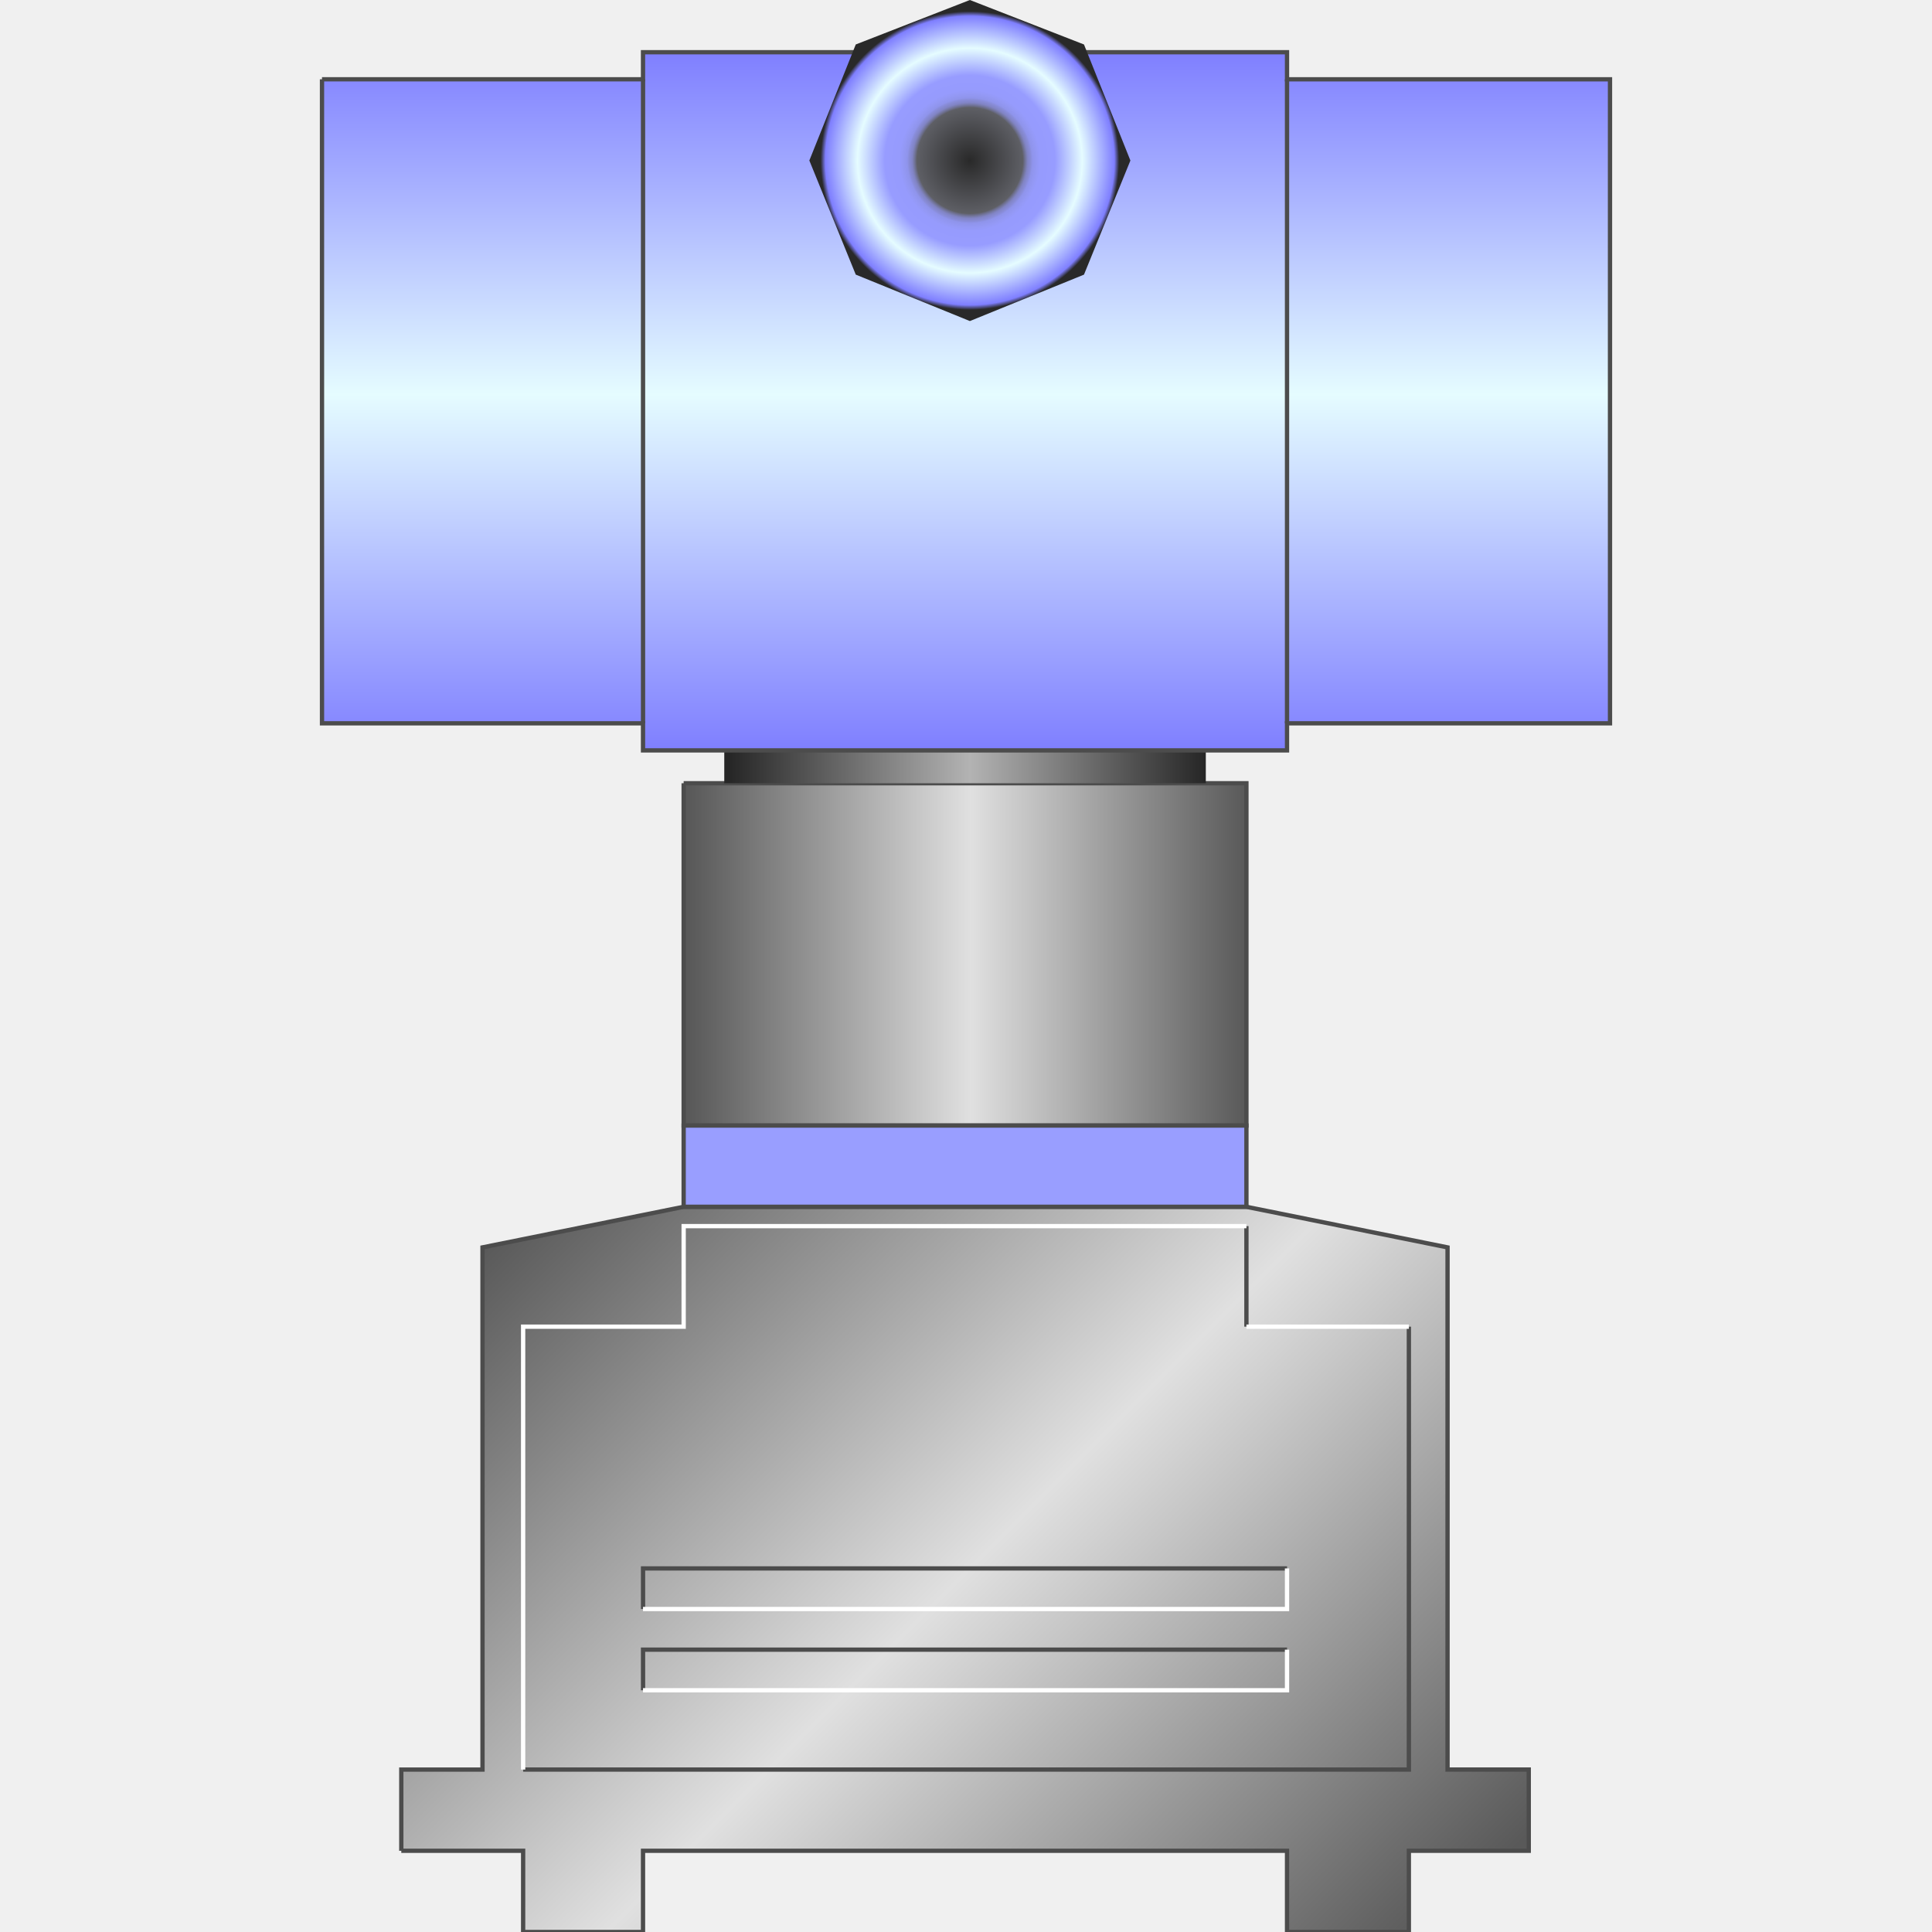
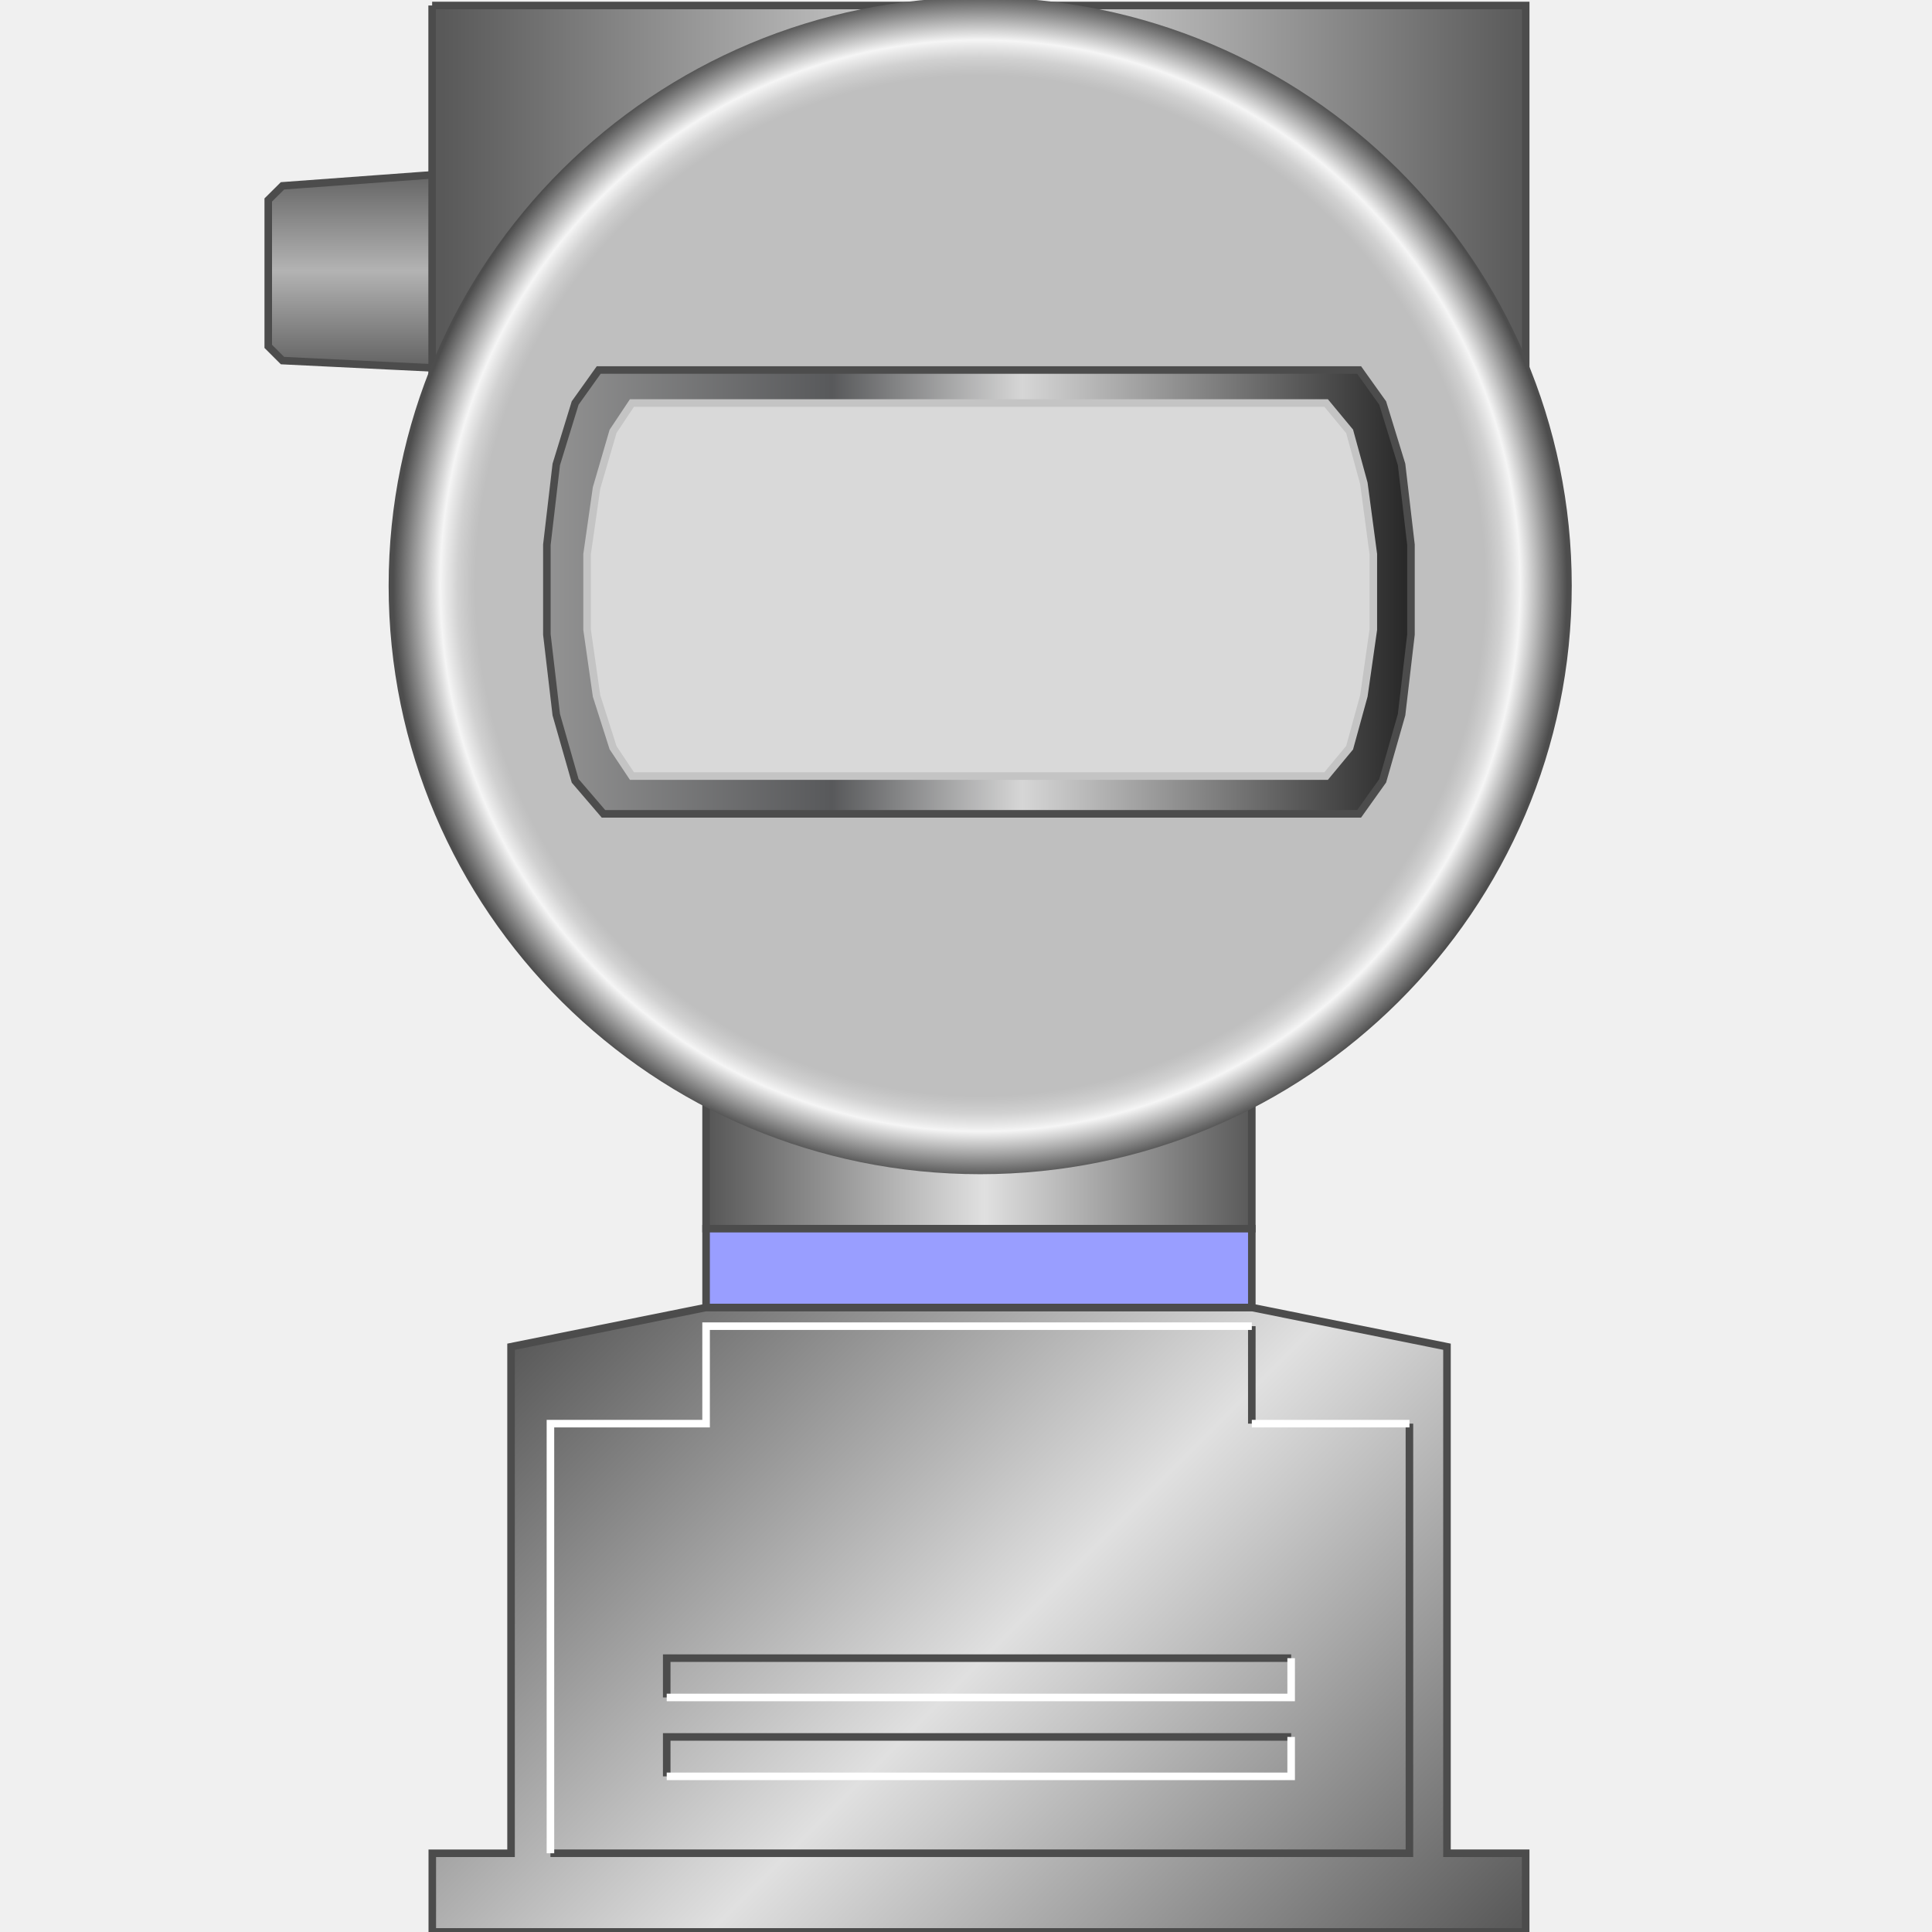
- <svg xmlns="http://www.w3.org/2000/svg" version="1.1" width="64px" height="64px" viewBox="0 0 75.002 112.5" enable-background="new 0 0 75.002 112.5" xml:space="preserve">
-   <g id="Group_Transmitter_Support">
-     <linearGradient id="SVGID_1_" gradientUnits="userSpaceOnUse" x1="61.459" y1="116.583" x2="13.43" y2="68.554">
-       <stop offset="0.01" style="stop-color:#595959" />
-       <stop offset="0.51" style="stop-color:#E0E0E0" />
-       <stop offset="1" style="stop-color:#595959" />
-     </linearGradient>
-     <path fill="url(#SVGID_1_)" stroke="#4C4C4C" stroke-width="0.25" d="M4.618,107.771v-4.729h4.729V72.635l11.712-2.363H53.83   l11.711,2.363v30.406h4.729v4.729h-6.981v4.729h-7.095v-4.729h-37.5v4.729h-6.981v-4.729H4.618V107.771z" />
-     <path fill="none" stroke="#4C4C4C" stroke-width="0.25" d="M53.83,71.396v5.854" />
-     <path fill="none" stroke="#4C4C4C" stroke-width="0.25" d="M63.289,77.252v25.789H11.713" />
-     <path fill="none" stroke="#4C4C4C" stroke-width="0.25" d="M18.695,98.424v-2.365h37.5" />
-     <path fill="none" stroke="#4C4C4C" stroke-width="0.25" d="M18.695,93.693v-2.364h37.5" />
-     <path fill="none" stroke="#FFFFFF" stroke-width="0.25" d="M56.194,96.059v2.365h-37.5" />
-     <path fill="none" stroke="#FFFFFF" stroke-width="0.25" d="M56.194,91.329v2.364h-37.5" />
-     <path fill="none" stroke="#FFFFFF" stroke-width="0.25" d="M53.83,77.252h9.459" />
-     <path fill="none" stroke="#FFFFFF" stroke-width="0.25" d="M11.713,103.041V77.252h9.347v-5.855h32.77" />
-   </g>
-   <g id="Group_Holder">
-     <linearGradient id="SVGID_2_" gradientUnits="userSpaceOnUse" x1="21.06" y1="55.574" x2="53.83" y2="55.574">
-       <stop offset="0.01" style="stop-color:#595959" />
-       <stop offset="0.51" style="stop-color:#E0E0E0" />
-       <stop offset="1" style="stop-color:#595959" />
-     </linearGradient>
-     <path fill="url(#SVGID_2_)" stroke="#4C4C4C" stroke-width="0.25" d="M21.06,45.608h32.77v19.933H21.06V45.608" />
-     <linearGradient id="SVGID_3_" gradientUnits="userSpaceOnUse" x1="23.425" y1="43.862" x2="51.465" y2="43.862">
-       <stop offset="0.01" style="stop-color:#262626" />
-       <stop offset="0.51" style="stop-color:#B3B3B3" />
-       <stop offset="1" style="stop-color:#262626" />
-     </linearGradient>
-     <path fill="url(#SVGID_3_)" d="M23.425,45.608h28.04v-3.491h-28.04V45.608z" />
-   </g>
-   <g id="Group_Blue_Layer">
-     <path fill="#999EFF" stroke="#4C4C4C" stroke-width="0.25" d="M21.06,65.541h32.77v4.729H21.06V65.541z" />
-   </g>
-   <g id="Group_Port">
-     <linearGradient id="SVGID_4_" gradientUnits="userSpaceOnUse" x1="37.502" y1="43.695" x2="37.502" y2="3.041">
-       <stop offset="0" style="stop-color:#7F7FFF" />
-       <stop offset="0.51" style="stop-color:#E5FCFF" />
-       <stop offset="1" style="stop-color:#7F7FFF" />
-     </linearGradient>
-     <path fill="url(#SVGID_4_)" stroke="#4C4C4C" stroke-width="0.25" d="M0.001,4.617h18.693V3.041h37.5v1.577h18.807v37.5H56.194   v1.577h-37.5v-1.577H0.001V4.617" />
-     <linearGradient id="SVGID_5_" gradientUnits="userSpaceOnUse" x1="56.194" y1="42.117" x2="56.194" y2="4.617">
-       <stop offset="0" style="stop-color:#7F7FFF" />
-       <stop offset="0.51" style="stop-color:#E5FCFF" />
-       <stop offset="1" style="stop-color:#7F7FFF" />
-     </linearGradient>
-     <path fill="url(#SVGID_5_)" stroke="#4C4C4C" stroke-width="0.25" d="M56.194,42.117v-37.5" />
-     <linearGradient id="SVGID_6_" gradientUnits="userSpaceOnUse" x1="18.695" y1="42.117" x2="18.695" y2="4.617">
-       <stop offset="0" style="stop-color:#7F7FFF" />
-       <stop offset="0.51" style="stop-color:#E5FCFF" />
-       <stop offset="1" style="stop-color:#7F7FFF" />
-     </linearGradient>
-     <path fill="url(#SVGID_6_)" stroke="#4C4C4C" stroke-width="0.25" d="M18.695,42.117v-37.5" />
-   </g>
-   <g id="Group_Trasmitting_Adjuster">
-     <radialGradient id="SVGID_7_" cx="37.727" cy="9.348" r="9.347" gradientUnits="userSpaceOnUse">
-       <stop offset="0" style="stop-color:#292929" />
-       <stop offset="0.33" style="stop-color:#5E5F65" />
-       <stop offset="0.34" style="stop-color:#6B6D89" />
-       <stop offset="0.35" style="stop-color:#777AA8" />
-       <stop offset="0.36" style="stop-color:#8184C4" />
-       <stop offset="0.38" style="stop-color:#898DDA" />
-       <stop offset="0.39" style="stop-color:#8F94EB" />
-       <stop offset="0.42" style="stop-color:#9499F6" />
-       <stop offset="0.44" style="stop-color:#969BFD" />
-       <stop offset="0.53" style="stop-color:#979CFF" />
-       <stop offset="0.7" style="stop-color:#E5FCFF" />
-       <stop offset="0.9" style="stop-color:#7F7FFF" />
-       <stop offset="0.93" style="stop-color:#292929" />
-     </radialGradient>
-     <path fill="url(#SVGID_7_)" d="M31.082,15.991l-2.703-6.645l2.703-6.757L37.727,0l6.644,2.59l2.703,6.757l-2.703,6.645   l-6.644,2.703L31.082,15.991z" />
-   </g>
+ <svg xmlns="http://www.w3.org/2000/svg" version="1.1" id="Layer_1" x="0px" y="0px" width="64px" height="64px" viewBox="0 0 64 64" enable-background="new 0 0 64 64" xml:space="preserve">
+   <linearGradient id="SVGID_1_" gradientUnits="userSpaceOnUse" x1="479.312" y1="-540.062" x2="493.606" y2="-540.062" gradientTransform="matrix(0 -0.5689 -0.5689 0 -290.8074 285.7166)">
+     <stop offset="0.01" style="stop-color:#4F4F4F" />
+     <stop offset="0.5" style="stop-color:#B3B3B3" />
+     <stop offset="1" style="stop-color:#4F4F4F" />
+   </linearGradient>
+   <path fill="url(#SVGID_1_)" stroke="#4C4C4C" stroke-width="0.25" d="M23.512,13.037l-7.273-0.311l-0.469-0.468l-6.412-0.313  l-0.472-0.471V6.625l0.472-0.469l6.412-0.471l0.469-0.311l7.273-0.469l0.469,0.469v7.352L23.512,13.037" />
+   <linearGradient id="SVGID_2_" gradientUnits="userSpaceOnUse" x1="515.605" y1="-679.919" x2="493.98" y2="-658.295" gradientTransform="matrix(0.5689 0 0 -0.5689 -252.7879 -316.657)">
+     <stop offset="0.01" style="stop-color:#595959" />
+     <stop offset="0.51" style="stop-color:#E0E0E0" />
+     <stop offset="1" style="stop-color:#595959" />
+   </linearGradient>
+   <path fill="url(#SVGID_2_)" stroke="#4C4C4C" stroke-width="0.25" d="M46.689,63.998h-3.918H22.086" />
+   <linearGradient id="SVGID_3_" gradientUnits="userSpaceOnUse" x1="524.642" y1="-677.652" x2="478.062" y2="-631.073" gradientTransform="matrix(0.5689 0 0 -0.5689 -252.7879 -316.657)">
+     <stop offset="0.01" style="stop-color:#595959" />
+     <stop offset="0.51" style="stop-color:#E0E0E0" />
+     <stop offset="1" style="stop-color:#595959" />
+   </linearGradient>
+   <path fill="url(#SVGID_3_)" stroke="#4C4C4C" stroke-width="0.25" d="M14.32,63.998V64v-2.608h2.609V44.612l6.46-1.3h18.078  l6.466,1.3v16.779h2.607v2.606H14.32z" />
+   <path fill="none" stroke="#4C4C4C" stroke-width="0.25" d="M41.468,43.931v3.229" />
+   <path fill="none" stroke="#4C4C4C" stroke-width="0.25" d="M46.689,47.16v14.231H18.234" />
+   <path fill="none" stroke="#4C4C4C" stroke-width="0.25" d="M22.086,58.844v-1.306h20.686" />
+   <path fill="none" stroke="#4C4C4C" stroke-width="0.25" d="M22.086,56.23v-1.302h20.686" />
+   <path fill="none" stroke="#FFFFFF" stroke-width="0.25" d="M42.771,57.538v1.306H22.086" />
+   <path fill="none" stroke="#FFFFFF" stroke-width="0.25" d="M42.771,54.929v1.302H22.086" />
+   <path fill="none" stroke="#FFFFFF" stroke-width="0.25" d="M41.468,47.16h5.222" />
+   <path fill="none" stroke="#FFFFFF" stroke-width="0.25" d="M18.234,61.392V47.16h5.156v-3.229h18.078" />
+   <linearGradient id="SVGID_4_" gradientUnits="userSpaceOnUse" x1="485.46" y1="-618.49" x2="517.237" y2="-618.49" gradientTransform="matrix(0.5689 0 0 -0.5689 -252.7879 -316.657)">
+     <stop offset="0.01" style="stop-color:#595959" />
+     <stop offset="0.51" style="stop-color:#E0E0E0" />
+     <stop offset="1" style="stop-color:#595959" />
+   </linearGradient>
+   <path fill="url(#SVGID_4_)" stroke="#4C4C4C" stroke-width="0.25" d="M23.39,29.703h18.078v10.999H23.39V29.703" />
+   <linearGradient id="SVGID_5_" gradientUnits="userSpaceOnUse" x1="487.753" y1="-607.133" x2="514.943" y2="-607.133" gradientTransform="matrix(0.5689 0 0 -0.5689 -252.7879 -316.657)">
+     <stop offset="0.01" style="stop-color:#262626" />
+     <stop offset="0.51" style="stop-color:#B3B3B3" />
+     <stop offset="1" style="stop-color:#262626" />
+   </linearGradient>
+   <path fill="url(#SVGID_5_)" d="M24.694,29.703h15.469v-1.923H24.694V29.703z" />
+   <linearGradient id="SVGID_6_" gradientUnits="userSpaceOnUse" x1="469.509" y1="-572.381" x2="533.186" y2="-572.381" gradientTransform="matrix(0.5689 0 0 -0.5689 -252.7879 -316.657)">
+     <stop offset="0.01" style="stop-color:#595959" />
+     <stop offset="0.51" style="stop-color:#E0E0E0" />
+     <stop offset="1" style="stop-color:#595959" />
+   </linearGradient>
+   <path fill="url(#SVGID_6_)" stroke="#4C4C4C" stroke-width="0.25" d="M14.315,0.182h36.226V17.76H14.315V0.182" />
+   <path fill="#999EFF" stroke="#4C4C4C" stroke-width="0.25" d="M23.39,40.701h18.078v2.611H23.39V40.701z" />
+   <radialGradient id="SVGID_7_" cx="335.972" cy="-376.116" r="23.154" gradientTransform="matrix(0.8397 0 0 -0.8486 -249.6451 -299.7688)" gradientUnits="userSpaceOnUse">
+     <stop offset="0.86" style="stop-color:#BFBFBF" />
+     <stop offset="0.87" style="stop-color:#C4C4C4" />
+     <stop offset="0.89" style="stop-color:#D1D1D1" />
+     <stop offset="0.91" style="stop-color:#E8E8E8" />
+     <stop offset="0.92" style="stop-color:#F5F5F5" />
+     <stop offset="1" style="stop-color:#4D4D4D" />
+   </radialGradient>
+   <path fill="url(#SVGID_7_)" d="M32.469-0.088c10.823,0,19.597,8.73,19.597,19.491c0,10.766-8.773,19.494-19.597,19.494  c-10.821,0-19.595-8.728-19.595-19.494C12.874,8.642,21.647-0.088,32.469-0.088z" />
+   <linearGradient id="SVGID_8_" gradientUnits="userSpaceOnUse" x1="466.899" y1="-591.079" x2="517.214" y2="-591.079" gradientTransform="matrix(0.5689 0 0 -0.5689 -247.5027 -316.657)">
+     <stop offset="0" style="stop-color:#939393" />
+     <stop offset="0.33" style="stop-color:#58595B" />
+     <stop offset="0.55" style="stop-color:#D6D6D6" />
+     <stop offset="1" style="stop-color:#262626" />
+   </linearGradient>
+   <path fill="url(#SVGID_8_)" stroke="#4C4C4C" stroke-width="0.25" d="M45.023,26.959H19.991l-0.938-1.093l-0.626-2.191l-0.311-2.657  v-2.973l0.311-2.659l0.626-2.036l0.78-1.093h25.19l0.78,1.093l0.626,2.036l0.311,2.659v2.973l-0.311,2.657l-0.626,2.191  L45.023,26.959z" />
+   <path fill="#D9D9D9" stroke="#C4C4C4" stroke-width="0.25" d="M43.929,25.708H20.934l-0.626-0.94l-0.547-1.717l-0.313-2.191v-2.504  l0.313-2.191l0.547-1.875l0.626-0.94h22.995l0.779,0.94l0.472,1.722l0.313,2.344v2.504l-0.313,2.191l-0.472,1.717L43.929,25.708z" />
</svg>
